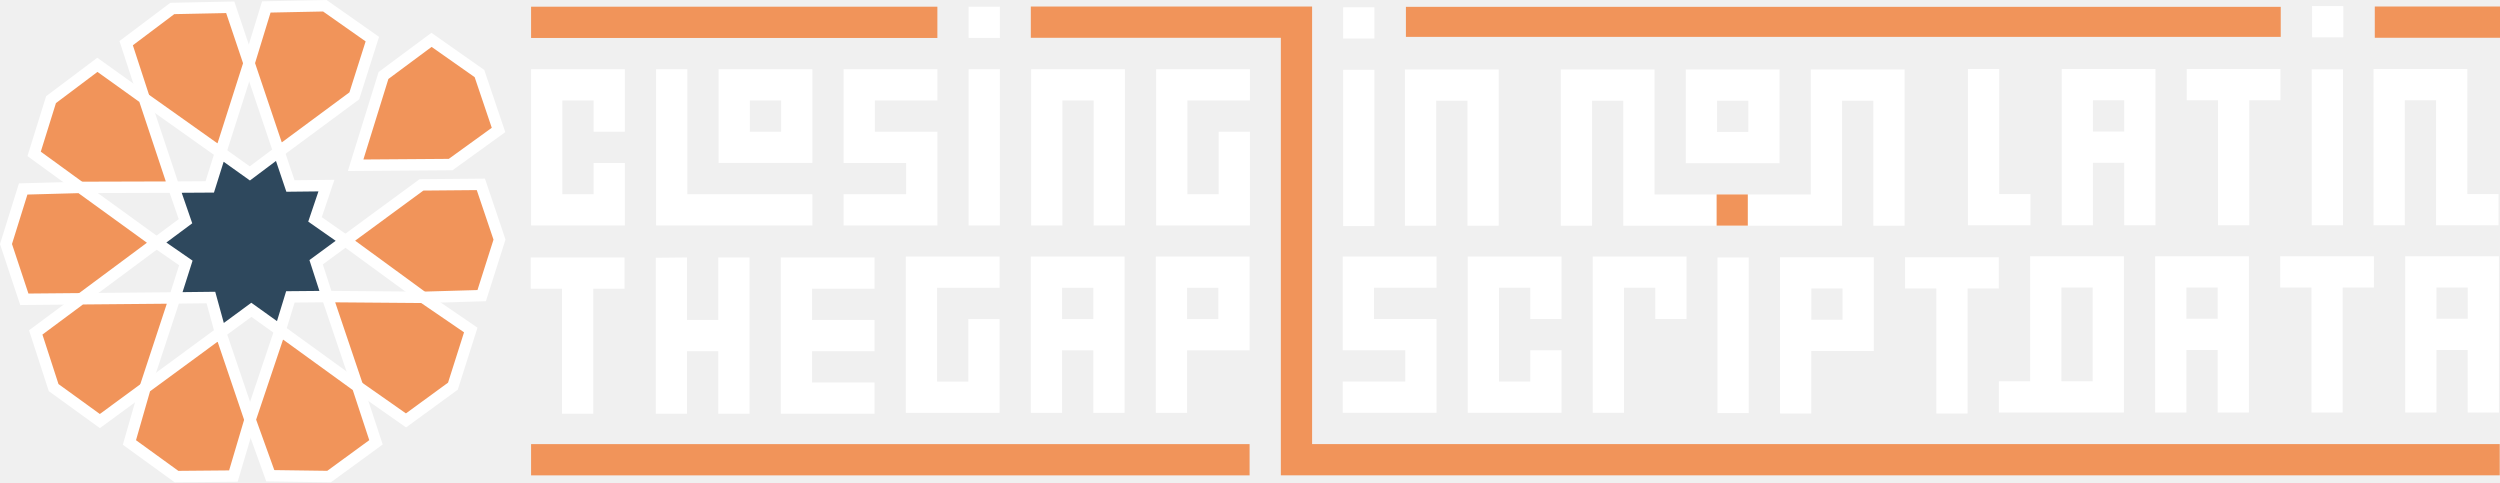
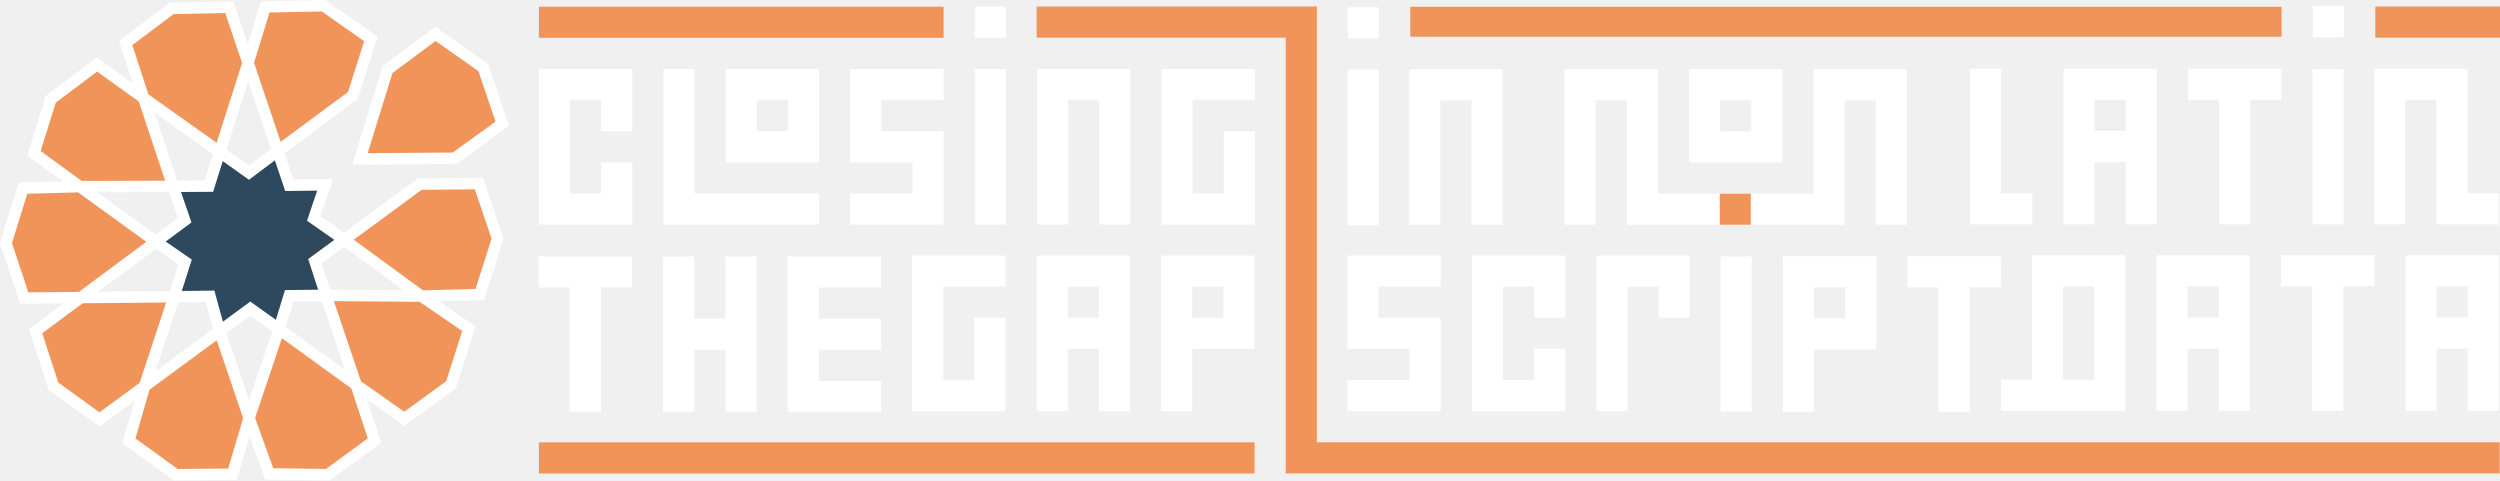
- <svg xmlns="http://www.w3.org/2000/svg" id="Layer_1" version="1.1" viewBox="0 0 1752.47 338.1">
+ <svg xmlns="http://www.w3.org/2000/svg" id="Layer_1" version="1.1" viewBox="0 0 1759.48 338.09">
  <defs>
    <style>
      .st0, .st1 {
        fill: #f1945a;
      }

      .st2 {
        fill: #2e485d;
      }

      .st2, .st1 {
        stroke: #fff;
        stroke-miterlimit: 10;
        stroke-width: 8px;
      }

      .st3 {
        fill: #fff;
      }
    </style>
  </defs>
-   <polygon class="st3" points="372.28 48.51 438.01 48.51 438.01 92.33 416.1 92.33 416.1 70.42 394.19 70.42 394.19 136.15 416.1 136.15 416.1 114.24 438.01 114.24 438.01 158.05 372.28 158.05 372.28 48.51" />
-   <polygon class="st3" points="459.91 48.51 481.82 48.51 481.82 136.15 569.46 136.15 569.46 158.05 459.91 158.05 459.91 48.51" />
-   <path class="st3" d="M569.46,48.51v65.72h-65.72V48.51h65.72ZM525.64,92.33h21.91v-21.91h-21.91v21.91Z" />
-   <polygon class="st3" points="591.36 48.51 657.09 48.51 657.09 70.42 613.27 70.42 613.27 92.33 657.09 92.33 657.09 158.05 591.36 158.05 591.36 136.15 635.18 136.15 635.18 114.24 591.36 114.24 591.36 48.51" />
-   <polygon class="st3" points="722.81 158.05 722.81 48.51 788.54 48.51 788.54 158.05 766.63 158.05 766.63 70.42 744.72 70.42 744.72 158.05 722.81 158.05" />
-   <polygon class="st3" points="810.45 48.51 876.17 48.51 876.17 70.42 832.35 70.42 832.35 136.15 854.26 136.15 854.26 92.33 876.17 92.33 876.17 158.05 810.45 158.05 810.45 48.51" />
-   <rect class="st0" x="372.28" y="4.7" width="284.81" height="21.91" />
-   <rect class="st3" x="679" y="48.51" width="21.91" height="109.54" />
-   <rect class="st3" x="679" y="4.7" width="21.91" height="21.91" />
-   <polygon class="st3" points="634.96 179.85 700.69 179.85 700.69 201.75 656.87 201.75 656.87 267.48 678.78 267.48 678.78 223.66 700.69 223.66 700.69 289.39 634.96 289.39 634.96 179.85" />
-   <path class="st3" d="M722.59,179.85h65.72v109.54h-21.91v-43.82h-21.91v43.82h-21.91v-109.54ZM766.41,223.66v-21.91h-21.91v21.91h21.91Z" />
-   <path class="st3" d="M810.23,179.85h65.72v65.72h-43.82v43.82h-21.91v-109.54ZM854.04,223.66v-21.91h-21.91v21.91h21.91Z" />
-   <polygon class="st3" points="984.84 48.68 1050.57 48.68 1050.57 158.22 1028.66 158.22 1028.66 70.59 1006.75 70.59 1006.75 158.22 984.84 158.22 984.84 48.68" />
-   <polygon class="st3" points="1094.09 48.68 1159.81 48.68 1159.81 136.31 1269.36 136.31 1269.36 48.68 1335.08 48.68 1335.08 158.22 1313.17 158.22 1313.17 70.59 1291.26 70.59 1291.26 158.22 1137.91 158.22 1137.91 70.59 1116 70.59 1116 158.22 1094.09 158.22 1094.09 48.68" />
-   <path class="st3" d="M1181.72,114.41V48.68h65.72v65.72h-65.72ZM1225.54,92.5v-21.91h-21.91v21.91h21.91Z" />
-   <polygon class="st3" points="1379.51 48.39 1401.42 48.39 1401.42 136.02 1423.33 136.02 1423.33 157.93 1379.51 157.93 1379.51 48.39" />
-   <path class="st3" d="M1445.24,157.93V48.39h65.72v109.54h-21.91v-43.82h-21.91v43.82h-21.91ZM1489.05,92.21v-21.91h-21.91v21.91h21.91Z" />
-   <polygon class="st3" points="1532.87 48.39 1598.6 48.39 1598.6 70.3 1576.69 70.3 1576.69 157.93 1554.78 157.93 1554.78 70.3 1532.87 70.3 1532.87 48.39" />
-   <rect class="st3" x="1620.5" y="48.59" width="21.91" height="109.34" />
-   <rect class="st3" x="1620.72" y="4.24" width="21.91" height="21.91" />
-   <polygon class="st3" points="941.24 179.81 1006.97 179.81 1006.97 201.71 963.15 201.71 963.15 223.62 1006.97 223.62 1006.97 289.35 941.24 289.35 941.24 267.44 985.06 267.44 985.06 245.53 941.24 245.53 941.24 179.81" />
-   <polygon class="st3" points="1028.88 179.81 1094.6 179.81 1094.6 223.62 1072.69 223.62 1072.69 201.71 1050.79 201.71 1050.79 267.44 1072.69 267.44 1072.69 245.53 1094.6 245.53 1094.6 289.35 1028.88 289.35 1028.88 179.81" />
-   <polygon class="st3" points="1116.51 179.81 1182.24 179.81 1182.24 201.71 1182.24 223.62 1160.33 223.62 1160.33 201.71 1138.42 201.71 1138.42 289.35 1116.51 289.35 1116.51 179.81" />
-   <path class="st3" d="M1247.79,180.32h65.72v65.72h-43.82v43.82h-21.91v-109.54ZM1291.61,224.14v-21.91h-21.91v21.91h21.91Z" />
-   <polygon class="st3" points="1335.43 180.32 1401.15 180.32 1401.15 202.23 1379.24 202.23 1379.24 289.86 1357.33 289.86 1357.33 202.23 1335.43 202.23 1335.43 180.32" />
-   <rect class="st3" x="941.54" y="5.11" width="21.91" height="21.91" />
-   <rect class="st0" x="985.53" y="4.79" width="613.24" height="21.06" />
-   <rect class="st3" x="941.54" y="48.93" width="21.91" height="109.54" />
-   <path class="st3" d="M1423.11,179.63h65.72v109.54h-87.63v-21.91h21.91v-87.63ZM1466.93,267.27v-65.72h-21.91v65.72h21.91Z" />
-   <path class="st3" d="M1510.75,179.63h65.72v109.54h-21.91v-43.82h-21.91v43.82h-21.91v-109.54ZM1554.56,223.45v-21.91h-21.91v21.91h21.91Z" />
-   <polygon class="st3" points="1598.38 179.63 1664.1 179.63 1664.1 201.54 1642.19 201.54 1642.19 289.18 1620.29 289.18 1620.29 201.54 1598.38 201.54 1598.38 179.63" />
-   <path class="st3" d="M1686.01,289.18v-109.54h65.72v109.54h-21.91v-43.82h-21.91v43.82h-21.91ZM1707.92,223.45h21.91v-21.91h-21.91v21.91Z" />
-   <rect class="st3" x="1203.94" y="180.47" width="21.91" height="109.1" />
-   <rect class="st0" x="1203.33" y="136.31" width="21.86" height="21.86" />
-   <rect class="st0" x="372.28" y="311.32" width="503.67" height="21.91" />
-   <rect class="st0" x="1664.7" y="4.57" width="87.78" height="21.91" />
-   <polygon class="st3" points="1663.83 48.39 1729.56 48.39 1729.56 136.02 1751.46 136.02 1751.46 157.93 1729.56 157.93 1707.65 157.93 1707.65 70.3 1685.74 70.3 1685.74 157.93 1663.83 157.93 1663.83 48.39" />
-   <polygon class="st3" points="372.06 180.47 437.79 180.47 437.79 202.38 415.88 202.38 415.88 290.01 393.97 290.01 393.97 202.38 372.06 202.38 372.06 180.47" />
-   <polygon class="st3" points="459.7 180.69 459.7 290.01 481.6 290.01 481.6 246.2 503.51 246.2 503.51 290.01 525.42 290.01 525.42 180.47 503.51 180.47 503.51 224.29 481.6 224.29 481.6 180.47 459.7 180.69" />
-   <polygon class="st3" points="547.33 180.47 613.05 180.47 613.05 202.38 569.24 202.38 569.24 224.29 613.05 224.29 613.05 246.2 569.24 246.2 569.24 268.11 613.05 268.11 613.05 290.01 547.33 290.01 547.33 180.47" />
-   <polygon class="st0" points="722.59 4.58 919.77 4.58 919.77 311.3 1752.28 311.3 1752.28 333.2 897.86 333.2 897.86 26.49 722.59 26.49 722.59 4.58" />
+   <polygon class="st3" points="379.28 48.51 445.01 48.51 445.01 92.33 423.1 92.33 423.1 70.42 401.19 70.42 401.19 136.15 423.1 136.15 423.1 114.24 445.01 114.24 445.01 158.05 379.28 158.05 379.28 48.51" />
+   <polygon class="st3" points="466.91 48.51 488.82 48.51 488.82 136.15 576.46 136.15 576.46 158.05 466.91 158.05 466.91 48.51" />
+   <path class="st3" d="M576.46,48.51v65.72h-65.72V48.51h65.72ZM532.64,92.33h21.91v-21.91h-21.91v21.91Z" />
+   <polygon class="st3" points="598.36 48.51 664.09 48.51 664.09 70.42 620.27 70.42 620.27 92.33 664.09 92.33 664.09 158.05 598.36 158.05 598.36 136.15 642.18 136.15 642.18 114.24 598.36 114.24 598.36 48.51" />
+   <polygon class="st3" points="729.81 158.05 729.81 48.51 795.54 48.51 795.54 158.05 773.63 158.05 773.63 70.42 751.72 70.42 751.72 158.05 729.81 158.05" />
+   <polygon class="st3" points="817.45 48.51 883.17 48.51 883.17 70.42 839.35 70.42 839.35 136.15 861.26 136.15 861.26 92.33 883.17 92.33 883.17 158.05 817.45 158.05 817.45 48.51" />
+   <rect class="st0" x="379.28" y="4.7" width="284.81" height="21.91" />
+   <rect class="st3" x="686" y="48.51" width="21.91" height="109.54" />
+   <rect class="st3" x="686" y="4.7" width="21.91" height="21.91" />
+   <polygon class="st3" points="641.96 179.85 707.69 179.85 707.69 201.75 663.87 201.75 663.87 267.48 685.78 267.48 685.78 223.66 707.69 223.66 707.69 289.39 641.96 289.39 641.96 179.85" />
+   <path class="st3" d="M729.59,179.85h65.72v109.54h-21.91v-43.82h-21.91v43.82h-21.91v-109.54h0ZM773.41,223.66v-21.91h-21.91v21.91h21.91Z" />
+   <path class="st3" d="M817.23,179.85h65.72v65.72h-43.82v43.82h-21.91v-109.54h.01ZM861.04,223.66v-21.91h-21.91v21.91h21.91Z" />
+   <polygon class="st3" points="991.84 48.68 1057.57 48.68 1057.57 158.22 1035.66 158.22 1035.66 70.59 1013.75 70.59 1013.75 158.22 991.84 158.22 991.84 48.68" />
+   <polygon class="st3" points="1101.09 48.68 1166.81 48.68 1166.81 136.31 1276.36 136.31 1276.36 48.68 1342.08 48.68 1342.08 158.22 1320.17 158.22 1320.17 70.59 1298.26 70.59 1298.26 158.22 1144.91 158.22 1144.91 70.59 1123 70.59 1123 158.22 1101.09 158.22 1101.09 48.68" />
+   <path class="st3" d="M1188.72,114.41V48.68h65.72v65.72h-65.72ZM1232.54,92.5v-21.91h-21.91v21.91h21.91Z" />
+   <polygon class="st3" points="1386.51 48.39 1408.42 48.39 1408.42 136.02 1430.33 136.02 1430.33 157.93 1386.51 157.93 1386.51 48.39" />
+   <path class="st3" d="M1452.24,157.93V48.39h65.72v109.54h-21.91v-43.82h-21.91v43.82h-21.91.01ZM1496.05,92.21v-21.91h-21.91v21.91s21.91,0,21.91,0Z" />
+   <polygon class="st3" points="1539.87 48.39 1605.6 48.39 1605.6 70.3 1583.69 70.3 1583.69 157.93 1561.78 157.93 1561.78 70.3 1539.87 70.3 1539.87 48.39" />
+   <rect class="st3" x="1627.5" y="48.59" width="21.91" height="109.34" />
+   <rect class="st3" x="1627.72" y="4.24" width="21.91" height="21.91" />
+   <polygon class="st3" points="948.24 179.81 1013.97 179.81 1013.97 201.71 970.15 201.71 970.15 223.62 1013.97 223.62 1013.97 289.35 948.24 289.35 948.24 267.44 992.06 267.44 992.06 245.53 948.24 245.53 948.24 179.81" />
+   <polygon class="st3" points="1035.88 179.81 1101.6 179.81 1101.6 223.62 1079.69 223.62 1079.69 201.71 1057.79 201.71 1057.79 267.44 1079.69 267.44 1079.69 245.53 1101.6 245.53 1101.6 289.35 1035.88 289.35 1035.88 179.81" />
+   <polygon class="st3" points="1123.51 179.81 1189.24 179.81 1189.24 201.71 1189.24 223.62 1167.33 223.62 1167.33 201.71 1145.42 201.71 1145.42 289.35 1123.51 289.35 1123.51 179.81" />
+   <path class="st3" d="M1254.79,180.32h65.72v65.72h-43.82v43.82h-21.91v-109.54h.01ZM1298.61,224.14v-21.91h-21.91v21.91h21.91Z" />
+   <polygon class="st3" points="1342.43 180.32 1408.15 180.32 1408.15 202.23 1386.24 202.23 1386.24 289.86 1364.33 289.86 1364.33 202.23 1342.43 202.23 1342.43 180.32" />
+   <rect class="st3" x="948.54" y="5.11" width="21.91" height="21.91" />
+   <rect class="st0" x="992.53" y="4.79" width="613.24" height="21.06" />
+   <rect class="st3" x="948.54" y="48.93" width="21.91" height="109.54" />
+   <path class="st3" d="M1430.11,179.63h65.72v109.54h-87.63v-21.91h21.91v-87.63ZM1473.93,267.27v-65.72h-21.91v65.72h21.91Z" />
+   <path class="st3" d="M1517.75,179.63h65.72v109.54h-21.91v-43.82h-21.91v43.82h-21.91v-109.54h.01ZM1561.56,223.45v-21.91h-21.91v21.91h21.91Z" />
+   <polygon class="st3" points="1605.38 179.63 1671.1 179.63 1671.1 201.54 1649.19 201.54 1649.19 289.18 1627.29 289.18 1627.29 201.54 1605.38 201.54 1605.38 179.63" />
+   <path class="st3" d="M1693.01,289.18v-109.54h65.72v109.54h-21.91v-43.82h-21.91v43.82h-21.91.01ZM1714.92,223.45h21.91v-21.91h-21.91v21.91Z" />
+   <rect class="st3" x="1210.94" y="180.47" width="21.91" height="109.1" />
+   <rect class="st0" x="1210.33" y="136.31" width="21.86" height="21.86" />
+   <rect class="st0" x="379.28" y="311.32" width="503.67" height="21.91" />
+   <rect class="st0" x="1671.7" y="4.57" width="87.78" height="21.91" />
+   <polygon class="st3" points="1670.83 48.39 1736.56 48.39 1736.56 136.02 1758.46 136.02 1758.46 157.93 1736.56 157.93 1714.65 157.93 1714.65 70.3 1692.74 70.3 1692.74 157.93 1670.83 157.93 1670.83 48.39" />
+   <polygon class="st3" points="379.06 180.47 444.79 180.47 444.79 202.38 422.88 202.38 422.88 290.01 400.97 290.01 400.97 202.38 379.06 202.38 379.06 180.47" />
+   <polygon class="st3" points="466.7 180.69 466.7 290.01 488.6 290.01 488.6 246.2 510.51 246.2 510.51 290.01 532.42 290.01 532.42 180.47 510.51 180.47 510.51 224.29 488.6 224.29 488.6 180.47 466.7 180.69" />
+   <polygon class="st3" points="554.33 180.47 620.05 180.47 620.05 202.38 576.24 202.38 576.24 224.29 620.05 224.29 620.05 246.2 576.24 246.2 576.24 268.11 620.05 268.11 620.05 290.01 554.33 290.01 554.33 180.47" />
+   <polygon class="st0" points="729.59 4.58 926.77 4.58 926.77 311.3 1759.28 311.3 1759.28 333.2 904.86 333.2 904.86 26.49 729.59 26.49 729.59 4.58" />
  <g>
    <polygon class="st1" points="120.78 5.94 161.39 5.1 174.59 44.3 154.61 106.93 101.06 68.93 88.44 30.26 120.78 5.94" />
    <polygon class="st1" points="186.68 4.87 227.7 4.03 261 27.43 248.36 67.19 195.48 106.31 174.59 44.3 186.68 4.87" />
-     <polygon class="st1" points="249.29 115.84 268.82 52.93 302.48 27.94 336.1 51.56 349.46 91.1 315.9 115.35 249.29 115.84" />
+     <polygon class="st1" points="253.29 111.84 272.82 48.93 306.48 23.94 340.1 47.56 353.46 87.1 319.9 111.35 253.29 111.84" />
    <polygon class="st1" points="121.77 131.17 101.06 68.93 68.26 45.44 35.77 69.87 23.92 107.86 56.24 131.36 121.77 131.17" />
    <polygon class="st1" points="109.76 170.12 56.82 209.44 17.05 209.8 4.2 171.08 16.25 132.46 56.24 131.36 109.76 170.12" />
    <polygon class="st1" points="242.17 168.72 295.44 129.6 337.07 129.23 350.15 167.95 337.66 207.24 296.52 208.43 242.17 168.72" />
    <polygon class="st1" points="122.47 208.85 56.82 209.44 25.05 233.03 37.59 271.69 70 295.16 101.71 271.88 122.47 208.85" />
    <polygon class="st1" points="229.38 207.88 296.52 208.43 330 231.33 317.49 270.69 284.6 294.7 250.68 270.93 229.38 207.88" />
    <polygon class="st1" points="154.57 233.06 101.71 271.88 90.72 310.17 123.74 334.08 163.6 333.72 175.31 294.21 154.57 233.06" />
    <polygon class="st1" points="189.46 333.49 175.31 294.21 196.36 231.59 250.68 270.93 263.56 310.06 230.68 334.06 189.46 333.49" />
    <polygon class="st2" points="121.77 131.17 147.04 131.01 154.61 106.93 175.14 121.57 195.48 106.31 203.59 130.38 228.83 130.1 220.82 153.79 242.17 168.72 221.6 183.83 229.38 207.88 203.55 208.11 196.36 231.59 176.2 217.17 154.57 233.06 147.84 208.56 122.47 208.85 130.28 184.32 109.76 170.12 130.02 155.07 121.77 131.17" />
  </g>
</svg>
